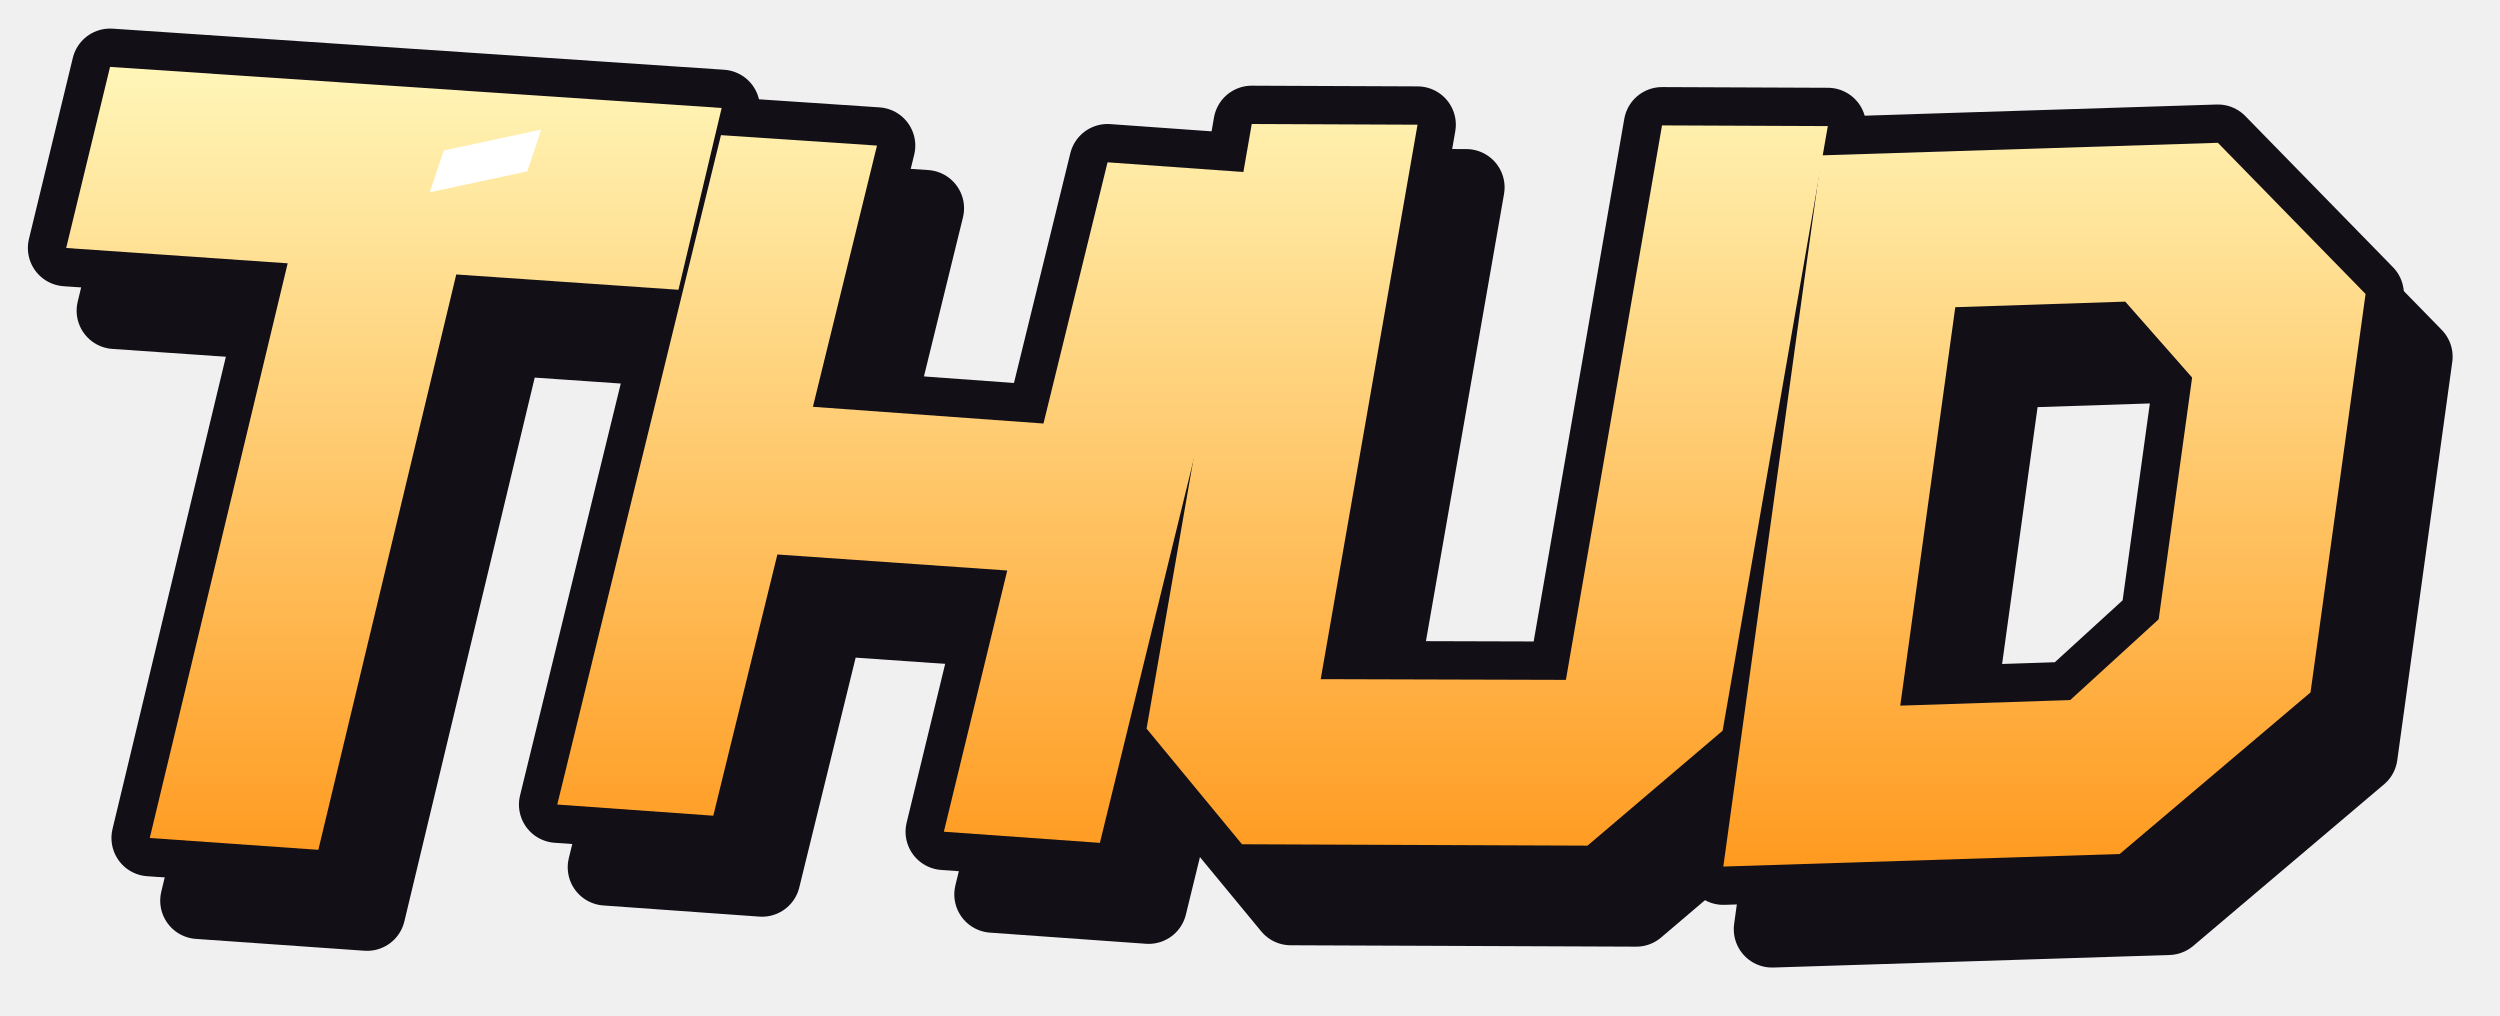
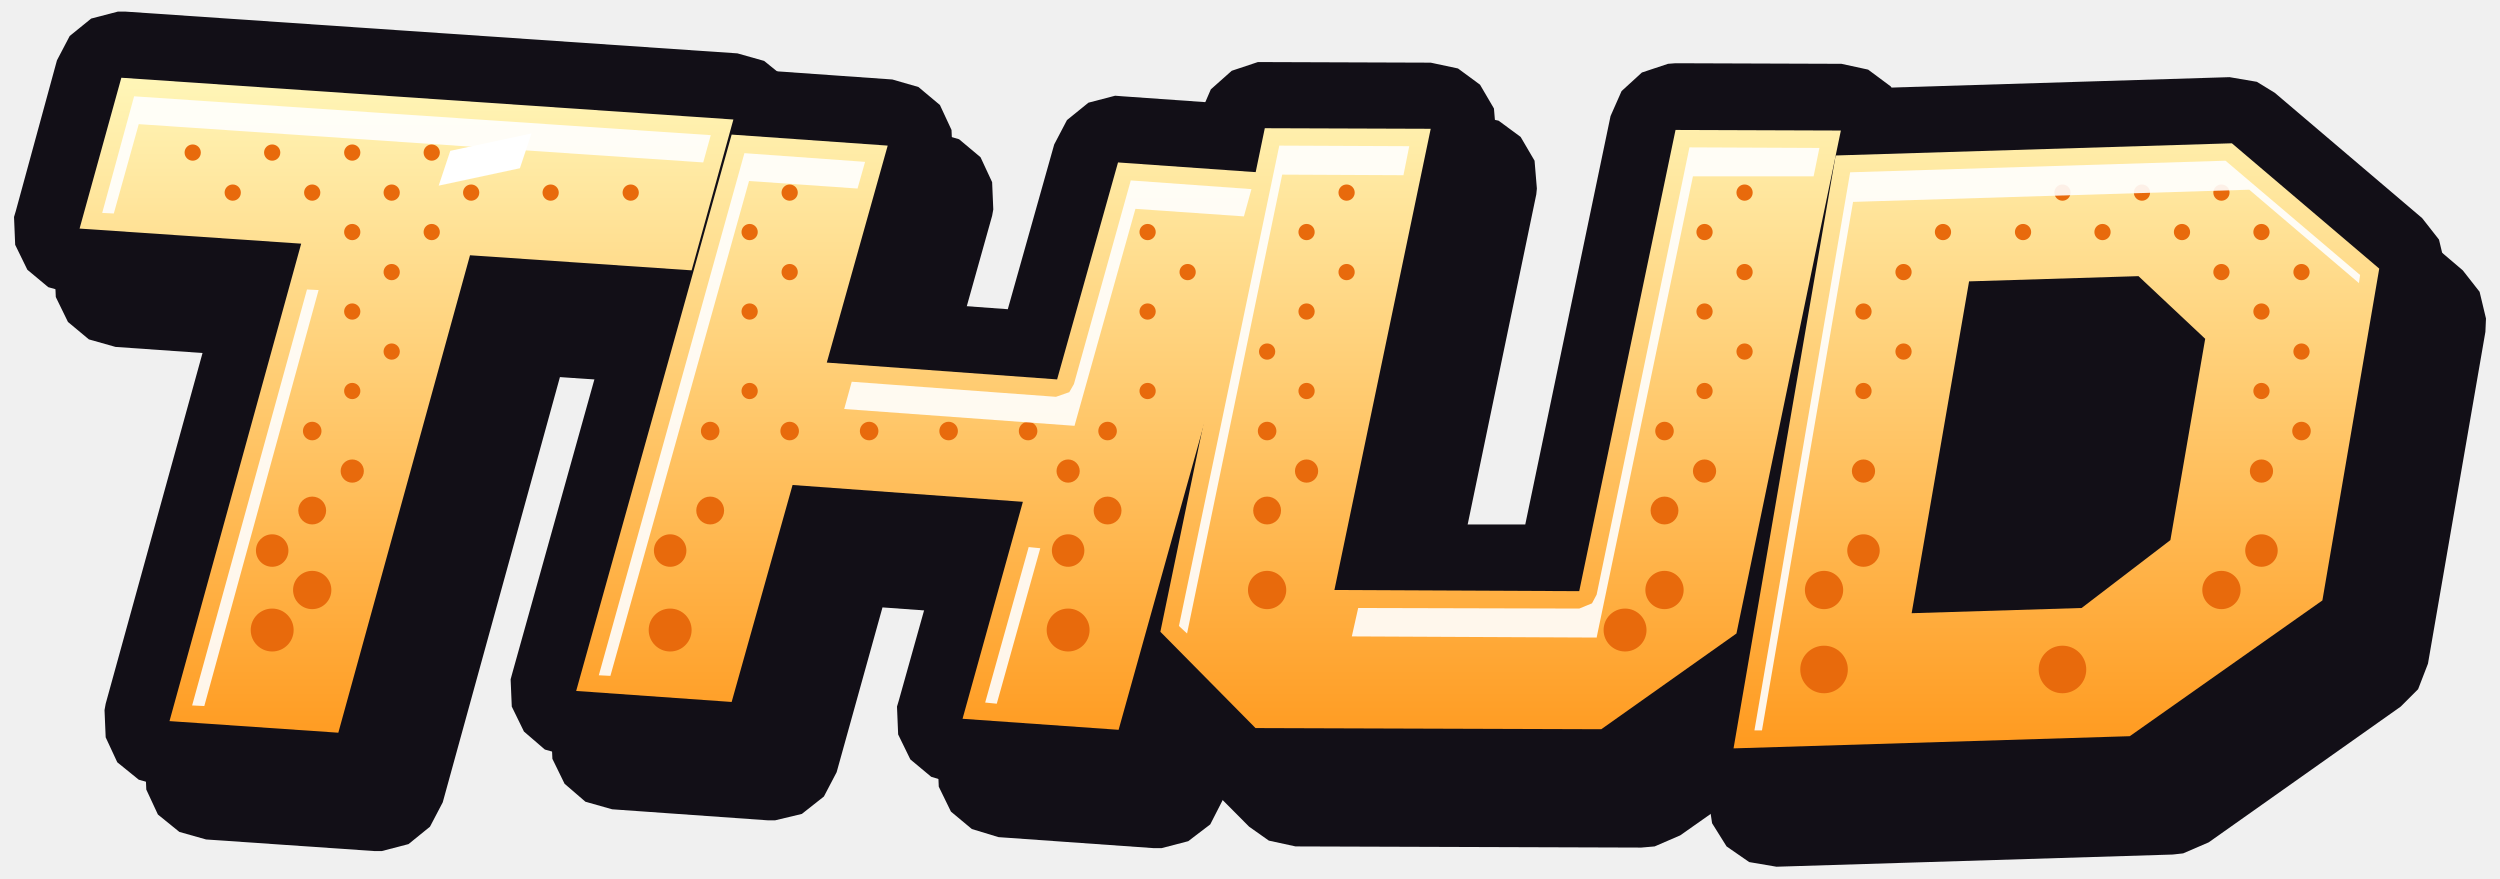
- <svg xmlns="http://www.w3.org/2000/svg" width="512" height="208" viewBox="-2.6 -21.9 358.9 145.6">
+ <svg xmlns="http://www.w3.org/2000/svg" width="512" height="180" viewBox="-5.5 -26.3 430.3 151.5">
  <defs>
-     <linearGradient id="fill" gradientUnits="userSpaceOnUse" x1="0" x2="0" y1="-12.4" y2="102.4">
+     <linearGradient id="fill" gradientUnits="userSpaceOnUse" x1="0" x2="0" y1="-12.9" y2="102.7">
      <stop offset="0" stop-color="#fff6b8" />
      <stop offset="1" stop-color="#ff9a1f" />
    </linearGradient>
  </defs>
-   <g transform="translate(7.0 9.0)">
-     <path d="M13.2 -12.4 L101.0 -6.5 L94.8 19.6 L62.9 17.4 L43.1 100.0 L18.9 98.3 L38.7 15.8 L6.9 13.6 Z" fill="#120f17" stroke="#120f17" stroke-width="11.0" stroke-linejoin="round" stroke-linecap="round" fill-rule="evenodd" />
-   </g>
-   <g transform="translate(7.0 9.0)">
-     <path d="M100.9 -2.6 L123.3 -1.1 L114.1 36.4 L147.2 38.8 L156.4 1.3 L178.8 2.9 L155.3 99.0 L132.9 97.4 L142.0 59.9 L109.0 57.6 L99.8 95.1 L77.4 93.5 Z" fill="#120f17" stroke="#120f17" stroke-width="11.0" stroke-linejoin="round" stroke-linecap="round" fill-rule="evenodd" />
-   </g>
-   <g transform="translate(7.0 9.0)">
-     <path d="M177.1 -4.2 L200.9 -4.1 L187.0 75.5 L222.2 75.6 L236.0 -4.0 L259.8 -3.9 L244.7 82.9 L225.3 99.4 L175.7 99.2 L162.0 82.6 Z" fill="#120f17" stroke="#120f17" stroke-width="11.0" stroke-linejoin="round" stroke-linecap="round" fill-rule="evenodd" />
-   </g>
-   <g transform="translate(7.0 9.0)">
-     <path d="M258.9 0.3 L315.8 -1.5 L337.0 20.2 L329.1 77.4 L301.7 100.6 L244.8 102.4 Z M278.1 22.1 L302.5 21.3 L312.1 32.2 L307.3 66.9 L294.6 78.5 L270.2 79.3 Z" fill="#120f17" stroke="#120f17" stroke-width="11.0" stroke-linejoin="round" stroke-linecap="round" fill-rule="evenodd" />
-   </g>
-   <path d="M13.2 -12.4 L101.0 -6.5 L94.8 19.6 L62.9 17.4 L43.1 100.0 L18.9 98.3 L38.7 15.8 L6.9 13.6 Z" fill="#120f17" stroke="#120f17" stroke-width="11.0" stroke-linejoin="round" stroke-linecap="round" fill-rule="evenodd" />
-   <path d="M100.9 -2.6 L123.3 -1.1 L114.1 36.4 L147.2 38.8 L156.4 1.3 L178.8 2.9 L155.3 99.0 L132.9 97.4 L142.0 59.9 L109.0 57.6 L99.8 95.1 L77.4 93.5 Z" fill="#120f17" stroke="#120f17" stroke-width="11.0" stroke-linejoin="round" stroke-linecap="round" fill-rule="evenodd" />
-   <path d="M177.1 -4.2 L200.9 -4.1 L187.0 75.5 L222.2 75.6 L236.0 -4.0 L259.8 -3.9 L244.7 82.9 L225.3 99.4 L175.7 99.2 L162.0 82.6 Z" fill="#120f17" stroke="#120f17" stroke-width="11.0" stroke-linejoin="round" stroke-linecap="round" fill-rule="evenodd" />
-   <path d="M258.9 0.3 L315.8 -1.5 L337.0 20.2 L329.1 77.4 L301.7 100.6 L244.8 102.4 Z M278.1 22.1 L302.5 21.3 L312.1 32.2 L307.3 66.9 L294.6 78.5 L270.2 79.3 Z" fill="#120f17" stroke="#120f17" stroke-width="11.0" stroke-linejoin="round" stroke-linecap="round" fill-rule="evenodd" />
-   <path d="M13.2 -12.4 L101.0 -6.5 L94.8 19.6 L62.9 17.4 L43.1 100.0 L18.9 98.3 L38.7 15.8 L6.9 13.6 Z" fill="url(#fill)" fill-rule="evenodd" />
-   <path d="M100.9 -2.6 L123.3 -1.1 L114.1 36.4 L147.2 38.8 L156.4 1.3 L178.8 2.9 L155.3 99.0 L132.9 97.4 L142.0 59.9 L109.0 57.6 L99.8 95.1 L77.4 93.5 Z" fill="url(#fill)" fill-rule="evenodd" />
-   <path d="M177.1 -4.2 L200.9 -4.1 L187.0 75.5 L222.2 75.6 L236.0 -4.0 L259.8 -3.9 L244.7 82.9 L225.3 99.4 L175.7 99.2 L162.0 82.6 Z" fill="url(#fill)" fill-rule="evenodd" />
-   <path d="M258.9 0.3 L315.8 -1.5 L337.0 20.2 L329.1 77.4 L301.7 100.6 L244.8 102.4 Z M278.1 22.1 L302.5 21.3 L312.1 32.2 L307.3 66.9 L294.6 78.5 L270.2 79.3 Z" fill="url(#fill)" fill-rule="evenodd" />
-   <path d="M61.1 -0.4 l14 -3 l-2 6 l-14 3 Z" fill="#ffffff" />
+   <path d="M22.8 -15.3 L128.3 -8.1 L132.9 -6.8 L136.6 -3.8 L138.7 0.5 L138.8 5.2 L138.6 6.3 L131.4 32.3 L129.2 36.5 L125.5 39.5 L120.9 40.7 L119.6 40.7 L90.7 38.7 L70.5 112.0 L68.3 116.2 L64.6 119.2 L60.0 120.4 L58.7 120.4 L29.7 118.4 L25.1 117.1 L21.4 114.1 L19.4 109.8 L19.2 105.1 L19.4 104.0 L38.4 35.2 L14.1 33.5 L9.5 32.2 L5.9 29.2 L3.8 24.9 L3.6 20.1 L3.9 19.1 L11.0 -6.9 L13.2 -11.1 L16.9 -14.1 L21.5 -15.3 Z" fill="#120f17" />
+   <path d="M128.1 -5.5 L155.0 -3.6 L159.5 -2.3 L163.2 0.8 L165.2 5.1 L165.4 9.8 L165.2 10.9 L158.5 34.8 L174.9 36.0 L182.9 7.6 L185.1 3.4 L188.8 0.4 L193.4 -0.8 L194.7 -0.7 L221.6 1.2 L226.1 2.5 L229.8 5.6 L231.9 9.8 L232.0 14.6 L231.8 15.7 L205.0 111.5 L202.8 115.8 L199.0 118.7 L194.4 119.9 L193.1 119.9 L166.3 118.0 L161.7 116.6 L158.1 113.6 L156.0 109.3 L155.8 104.5 L156.1 103.5 L162.8 79.6 L146.3 78.4 L138.4 106.8 L136.2 111.0 L132.4 114.0 L127.8 115.1 L126.5 115.1 L99.7 113.2 L95.1 111.9 L91.5 108.8 L89.4 104.5 L89.2 99.8 L89.5 98.7 L116.3 2.8 L118.5 -1.4 L122.2 -4.3 L126.8 -5.5 Z" fill="#120f17" />
+   <path d="M247.8 -6.5 L252.5 -5.5 L256.3 -2.7 L258.7 1.4 L259.1 6.2 L259.0 7.2 L245.3 73.1 L264.1 73.1 L278.8 2.7 L280.7 -1.6 L284.2 -4.8 L288.7 -6.3 L290.0 -6.4 L318.6 -6.3 L323.2 -5.3 L327.1 -2.4 L329.4 1.7 L329.9 6.4 L329.7 7.5 L311.7 94.3 L309.8 98.6 L307.1 101.3 L283.8 117.7 L279.4 119.6 L277.1 119.8 L217.5 119.6 L212.9 118.6 L209.5 116.2 L193.0 99.6 L190.5 95.6 L189.8 90.9 L190.0 89.2 L208.0 2.5 L209.9 -1.9 L213.5 -5.1 L218.0 -6.6 L219.3 -6.6 Z" fill="#120f17" />
+   <path d="M390.2 -3.2 L393.3 -1.3 L418.7 20.3 L421.6 24.0 L422.7 28.6 L422.6 30.9 L412.7 88.1 L411.0 92.5 L408.0 95.5 L374.9 118.9 L370.5 120.8 L368.7 121.0 L300.4 123.1 L295.7 122.3 L291.8 119.6 L289.3 115.6 L288.6 110.9 L288.8 109.8 L306.3 7.6 L308.1 3.2 L311.5 -0.1 L316.0 -1.8 L317.2 -1.9 L385.5 -4.0 Z" fill="#120f17" />
+   <path d="M15.8 -24.3 L121.3 -17.1 L125.9 -15.8 L129.6 -12.8 L131.7 -8.5 L131.8 -3.8 L131.6 -2.7 L124.4 23.3 L122.2 27.5 L118.5 30.5 L113.9 31.7 L112.6 31.7 L83.7 29.7 L63.5 103.0 L61.3 107.2 L57.6 110.2 L53.0 111.4 L51.7 111.4 L22.7 109.4 L18.1 108.1 L14.4 105.1 L12.4 100.8 L12.2 96.1 L12.4 95.0 L31.4 26.2 L7.1 24.5 L2.5 23.2 L-1.1 20.2 L-3.2 15.9 L-3.4 11.1 L-3.1 10.1 L4.0 -15.9 L6.2 -20.1 L9.9 -23.1 L14.5 -24.3 Z" fill="#120f17" />
+   <path d="M121.1 -14.5 L148.0 -12.6 L152.5 -11.3 L156.2 -8.2 L158.2 -3.9 L158.4 0.8 L158.2 1.9 L151.5 25.8 L167.9 27.0 L175.9 -1.4 L178.1 -5.6 L181.8 -8.6 L186.4 -9.8 L187.7 -9.7 L214.6 -7.8 L219.1 -6.5 L222.8 -3.4 L224.9 0.8 L225.0 5.6 L224.8 6.7 L198.0 102.5 L195.8 106.8 L192.0 109.7 L187.4 110.9 L186.1 110.9 L159.3 109.0 L154.7 107.6 L151.1 104.6 L149.0 100.3 L148.8 95.5 L149.1 94.5 L155.8 70.6 L139.3 69.4 L131.4 97.8 L129.2 102.0 L125.4 105.0 L120.8 106.1 L119.5 106.1 L92.7 104.2 L88.1 102.9 L84.5 99.8 L82.4 95.5 L82.2 90.8 L82.5 89.7 L109.3 -6.2 L111.5 -10.4 L115.2 -13.3 L119.8 -14.5 Z" fill="#120f17" />
+   <path d="M240.8 -15.5 L245.5 -14.5 L249.3 -11.7 L251.7 -7.6 L252.1 -2.8 L252.0 -1.8 L238.3 64.1 L257.1 64.1 L271.8 -6.3 L273.7 -10.6 L277.2 -13.8 L281.7 -15.3 L283.0 -15.4 L311.6 -15.3 L316.2 -14.3 L320.1 -11.4 L322.4 -7.3 L322.9 -2.6 L322.7 -1.5 L304.7 85.3 L302.8 89.6 L300.1 92.3 L276.8 108.7 L272.4 110.6 L270.1 110.8 L210.5 110.6 L205.9 109.6 L202.5 107.2 L186.0 90.6 L183.5 86.6 L182.8 81.9 L183.0 80.2 L201.0 -6.5 L202.9 -10.9 L206.5 -14.1 L211.0 -15.6 L212.3 -15.6 Z" fill="#120f17" />
+   <path d="M383.2 -12.2 L386.3 -10.3 L411.7 11.3 L414.6 15.0 L415.7 19.6 L415.6 21.9 L405.7 79.1 L404.0 83.5 L401.0 86.5 L367.9 109.9 L363.5 111.8 L361.7 112.0 L293.4 114.1 L288.7 113.3 L284.8 110.6 L282.3 106.6 L281.6 101.9 L281.8 100.8 L299.3 -1.4 L301.1 -5.8 L304.5 -9.1 L309.0 -10.8 L310.2 -10.9 L378.5 -13.0 Z" fill="#120f17" />
+   <path d="M15.1 -12.9 L120.6 -5.7 L113.4 20.3 L75.2 17.7 L52.5 100.0 L23.4 98.0 L46.1 15.7 L7.9 13.1 Z" fill="url(#fill)" fill-rule="evenodd" />
+   <path d="M120.3 -3.1 L147.2 -1.2 L136.7 36.2 L176.4 39.1 L186.9 1.7 L213.8 3.6 L187.0 99.5 L160.1 97.6 L170.5 60.2 L130.8 57.3 L120.3 94.7 L93.5 92.8 Z" fill="url(#fill)" fill-rule="evenodd" />
+   <path d="M212.2 -4.2 L240.8 -4.1 L224.2 75.4 L266.4 75.6 L283.0 -3.9 L311.5 -3.8 L293.5 82.9 L270.2 99.4 L210.6 99.2 L194.2 82.6 Z" fill="url(#fill)" fill-rule="evenodd" />
+   <path d="M310.6 0.5 L378.9 -1.6 L404.3 20.0 L394.5 77.2 L361.3 100.6 L293.0 102.7 Z M333.6 22.2 L362.8 21.3 L374.3 32.1 L368.3 66.8 L353.0 78.5 L323.7 79.4 Z" fill="url(#fill)" fill-rule="evenodd" />
+   <circle cx="27.4" cy="0.0" r="1.4" fill="#e86a0c" />
+   <circle cx="41.1" cy="0.0" r="1.4" fill="#e86a0c" />
+   <circle cx="54.9" cy="0.0" r="1.4" fill="#e86a0c" />
+   <circle cx="68.6" cy="0.0" r="1.4" fill="#e86a0c" />
+   <circle cx="82.3" cy="0.0" r="1.4" fill="#e86a0c" />
+   <circle cx="34.3" cy="6.9" r="1.4" fill="#e86a0c" />
+   <circle cx="48.0" cy="6.9" r="1.4" fill="#e86a0c" />
+   <circle cx="61.7" cy="6.9" r="1.4" fill="#e86a0c" />
+   <circle cx="75.4" cy="6.9" r="1.4" fill="#e86a0c" />
+   <circle cx="89.1" cy="6.9" r="1.4" fill="#e86a0c" />
+   <circle cx="102.9" cy="6.9" r="1.4" fill="#e86a0c" />
+   <circle cx="54.9" cy="13.7" r="1.4" fill="#e86a0c" />
+   <circle cx="68.6" cy="13.7" r="1.4" fill="#e86a0c" />
+   <circle cx="61.7" cy="20.6" r="1.4" fill="#e86a0c" />
+   <circle cx="54.9" cy="27.4" r="1.4" fill="#e86a0c" />
+   <circle cx="61.7" cy="34.3" r="1.4" fill="#e86a0c" />
+   <circle cx="54.9" cy="41.1" r="1.4" fill="#e86a0c" />
+   <circle cx="48.0" cy="48.0" r="1.6" fill="#e86a0c" />
+   <circle cx="54.9" cy="54.9" r="2.0" fill="#e86a0c" />
+   <circle cx="48.0" cy="61.7" r="2.4" fill="#e86a0c" />
+   <circle cx="41.1" cy="68.6" r="2.8" fill="#e86a0c" />
+   <circle cx="48.0" cy="75.4" r="3.3" fill="#e86a0c" />
+   <circle cx="41.1" cy="82.3" r="3.7" fill="#e86a0c" />
+   <circle cx="130.3" cy="6.9" r="1.4" fill="#e86a0c" />
+   <circle cx="123.4" cy="13.7" r="1.4" fill="#e86a0c" />
+   <circle cx="192.0" cy="13.7" r="1.4" fill="#e86a0c" />
+   <circle cx="130.3" cy="20.6" r="1.4" fill="#e86a0c" />
+   <circle cx="198.9" cy="20.6" r="1.4" fill="#e86a0c" />
+   <circle cx="123.4" cy="27.4" r="1.4" fill="#e86a0c" />
+   <circle cx="192.0" cy="27.4" r="1.4" fill="#e86a0c" />
+   <circle cx="123.4" cy="41.1" r="1.4" fill="#e86a0c" />
+   <circle cx="192.0" cy="41.1" r="1.4" fill="#e86a0c" />
+   <circle cx="116.6" cy="48.0" r="1.6" fill="#e86a0c" />
+   <circle cx="130.3" cy="48.0" r="1.6" fill="#e86a0c" />
+   <circle cx="144.0" cy="48.0" r="1.6" fill="#e86a0c" />
+   <circle cx="157.7" cy="48.0" r="1.6" fill="#e86a0c" />
+   <circle cx="171.4" cy="48.0" r="1.6" fill="#e86a0c" />
+   <circle cx="185.1" cy="48.0" r="1.6" fill="#e86a0c" />
+   <circle cx="178.3" cy="54.9" r="2.0" fill="#e86a0c" />
+   <circle cx="116.6" cy="61.7" r="2.4" fill="#e86a0c" />
+   <circle cx="185.1" cy="61.7" r="2.4" fill="#e86a0c" />
+   <circle cx="109.7" cy="68.6" r="2.8" fill="#e86a0c" />
+   <circle cx="178.3" cy="68.6" r="2.8" fill="#e86a0c" />
+   <circle cx="109.7" cy="82.3" r="3.7" fill="#e86a0c" />
+   <circle cx="178.3" cy="82.3" r="3.7" fill="#e86a0c" />
+   <circle cx="226.3" cy="6.9" r="1.4" fill="#e86a0c" />
+   <circle cx="294.9" cy="6.9" r="1.4" fill="#e86a0c" />
+   <circle cx="219.4" cy="13.7" r="1.4" fill="#e86a0c" />
+   <circle cx="288.0" cy="13.7" r="1.4" fill="#e86a0c" />
+   <circle cx="226.3" cy="20.6" r="1.4" fill="#e86a0c" />
+   <circle cx="294.9" cy="20.6" r="1.4" fill="#e86a0c" />
+   <circle cx="219.4" cy="27.4" r="1.4" fill="#e86a0c" />
+   <circle cx="288.0" cy="27.4" r="1.4" fill="#e86a0c" />
+   <circle cx="212.6" cy="34.3" r="1.4" fill="#e86a0c" />
+   <circle cx="294.9" cy="34.3" r="1.4" fill="#e86a0c" />
+   <circle cx="219.4" cy="41.1" r="1.4" fill="#e86a0c" />
+   <circle cx="288.0" cy="41.1" r="1.4" fill="#e86a0c" />
+   <circle cx="212.6" cy="48.0" r="1.6" fill="#e86a0c" />
+   <circle cx="281.1" cy="48.0" r="1.6" fill="#e86a0c" />
+   <circle cx="219.4" cy="54.9" r="2.0" fill="#e86a0c" />
+   <circle cx="288.0" cy="54.9" r="2.0" fill="#e86a0c" />
+   <circle cx="212.6" cy="61.7" r="2.4" fill="#e86a0c" />
+   <circle cx="281.1" cy="61.7" r="2.4" fill="#e86a0c" />
+   <circle cx="212.6" cy="75.4" r="3.3" fill="#e86a0c" />
+   <circle cx="281.1" cy="75.4" r="3.3" fill="#e86a0c" />
+   <circle cx="274.3" cy="82.3" r="3.7" fill="#e86a0c" />
+   <circle cx="349.7" cy="6.9" r="1.4" fill="#e86a0c" />
+   <circle cx="363.4" cy="6.9" r="1.4" fill="#e86a0c" />
+   <circle cx="377.1" cy="6.9" r="1.4" fill="#e86a0c" />
+   <circle cx="329.1" cy="13.7" r="1.4" fill="#e86a0c" />
+   <circle cx="342.9" cy="13.7" r="1.4" fill="#e86a0c" />
+   <circle cx="356.6" cy="13.7" r="1.4" fill="#e86a0c" />
+   <circle cx="370.3" cy="13.7" r="1.4" fill="#e86a0c" />
+   <circle cx="384.0" cy="13.7" r="1.4" fill="#e86a0c" />
+   <circle cx="322.3" cy="20.6" r="1.4" fill="#e86a0c" />
+   <circle cx="377.1" cy="20.6" r="1.4" fill="#e86a0c" />
+   <circle cx="390.9" cy="20.6" r="1.4" fill="#e86a0c" />
+   <circle cx="315.4" cy="27.4" r="1.4" fill="#e86a0c" />
+   <circle cx="384.0" cy="27.4" r="1.4" fill="#e86a0c" />
+   <circle cx="322.3" cy="34.3" r="1.4" fill="#e86a0c" />
+   <circle cx="390.9" cy="34.3" r="1.4" fill="#e86a0c" />
+   <circle cx="315.4" cy="41.1" r="1.4" fill="#e86a0c" />
+   <circle cx="384.0" cy="41.1" r="1.4" fill="#e86a0c" />
+   <circle cx="390.9" cy="48.0" r="1.6" fill="#e86a0c" />
+   <circle cx="315.4" cy="54.9" r="2.0" fill="#e86a0c" />
+   <circle cx="384.0" cy="54.9" r="2.0" fill="#e86a0c" />
+   <circle cx="315.4" cy="68.6" r="2.8" fill="#e86a0c" />
+   <circle cx="384.0" cy="68.6" r="2.8" fill="#e86a0c" />
+   <circle cx="308.6" cy="75.4" r="3.3" fill="#e86a0c" />
+   <circle cx="377.1" cy="75.4" r="3.3" fill="#e86a0c" />
+   <circle cx="308.6" cy="89.1" r="4.1" fill="#e86a0c" />
+   <circle cx="349.7" cy="89.1" r="4.1" fill="#e86a0c" />
+   <path d="M49.1 23.7 L29.4 95.4 L27.3 95.3 L47.1 23.6 Z" fill="#ffffff" opacity="0.9" />
+   <path d="M116.7 -3.0 L115.4 1.7 L18.1 -4.9 L13.8 10.5 L11.8 10.4 L17.3 -9.7 Z" fill="#ffffff" opacity="0.9" />
+   <path d="M173.5 68.2 L166.0 95.0 L164.0 94.8 L171.5 68.0 Z" fill="#ffffff" opacity="0.9" />
+   <path d="M143.3 1.6 L142.0 6.2 L123.3 4.9 L99.4 90.2 L97.4 90.1 L122.5 0.1 Z" fill="#ffffff" opacity="0.9" />
+   <path d="M209.9 6.3 L208.6 11.0 L189.9 9.7 L179.4 47.1 L139.7 44.2 L141.0 39.5 L176.2 42.1 L178.5 41.3 L179.3 39.9 L189.1 4.8 Z" fill="#ffffff" opacity="0.9" />
+   <path d="M307.8 -0.8 L306.8 4.1 L286.0 4.1 L269.4 83.6 L227.2 83.4 L228.3 78.5 L266.4 78.6 L268.6 77.7 L269.4 76.2 L285.4 -0.9 Z" fill="#ffffff" opacity="0.9" />
+   <path d="M237.1 -1.1 L236.1 3.9 L215.2 3.8 L198.8 82.9 L197.4 81.6 L214.7 -1.2 Z" fill="#ffffff" opacity="0.9" />
+   <path d="M401.0 21.1 L400.8 22.5 L381.9 6.4 L313.6 8.5 L297.9 99.6 L296.6 99.6 L313.1 3.4 L377.8 1.4 Z" fill="#ffffff" opacity="0.9" />
+   <path d="M71.8 -0.3 l14 -3 l-2 6 l-14 3 Z" fill="#ffffff" />
</svg>
